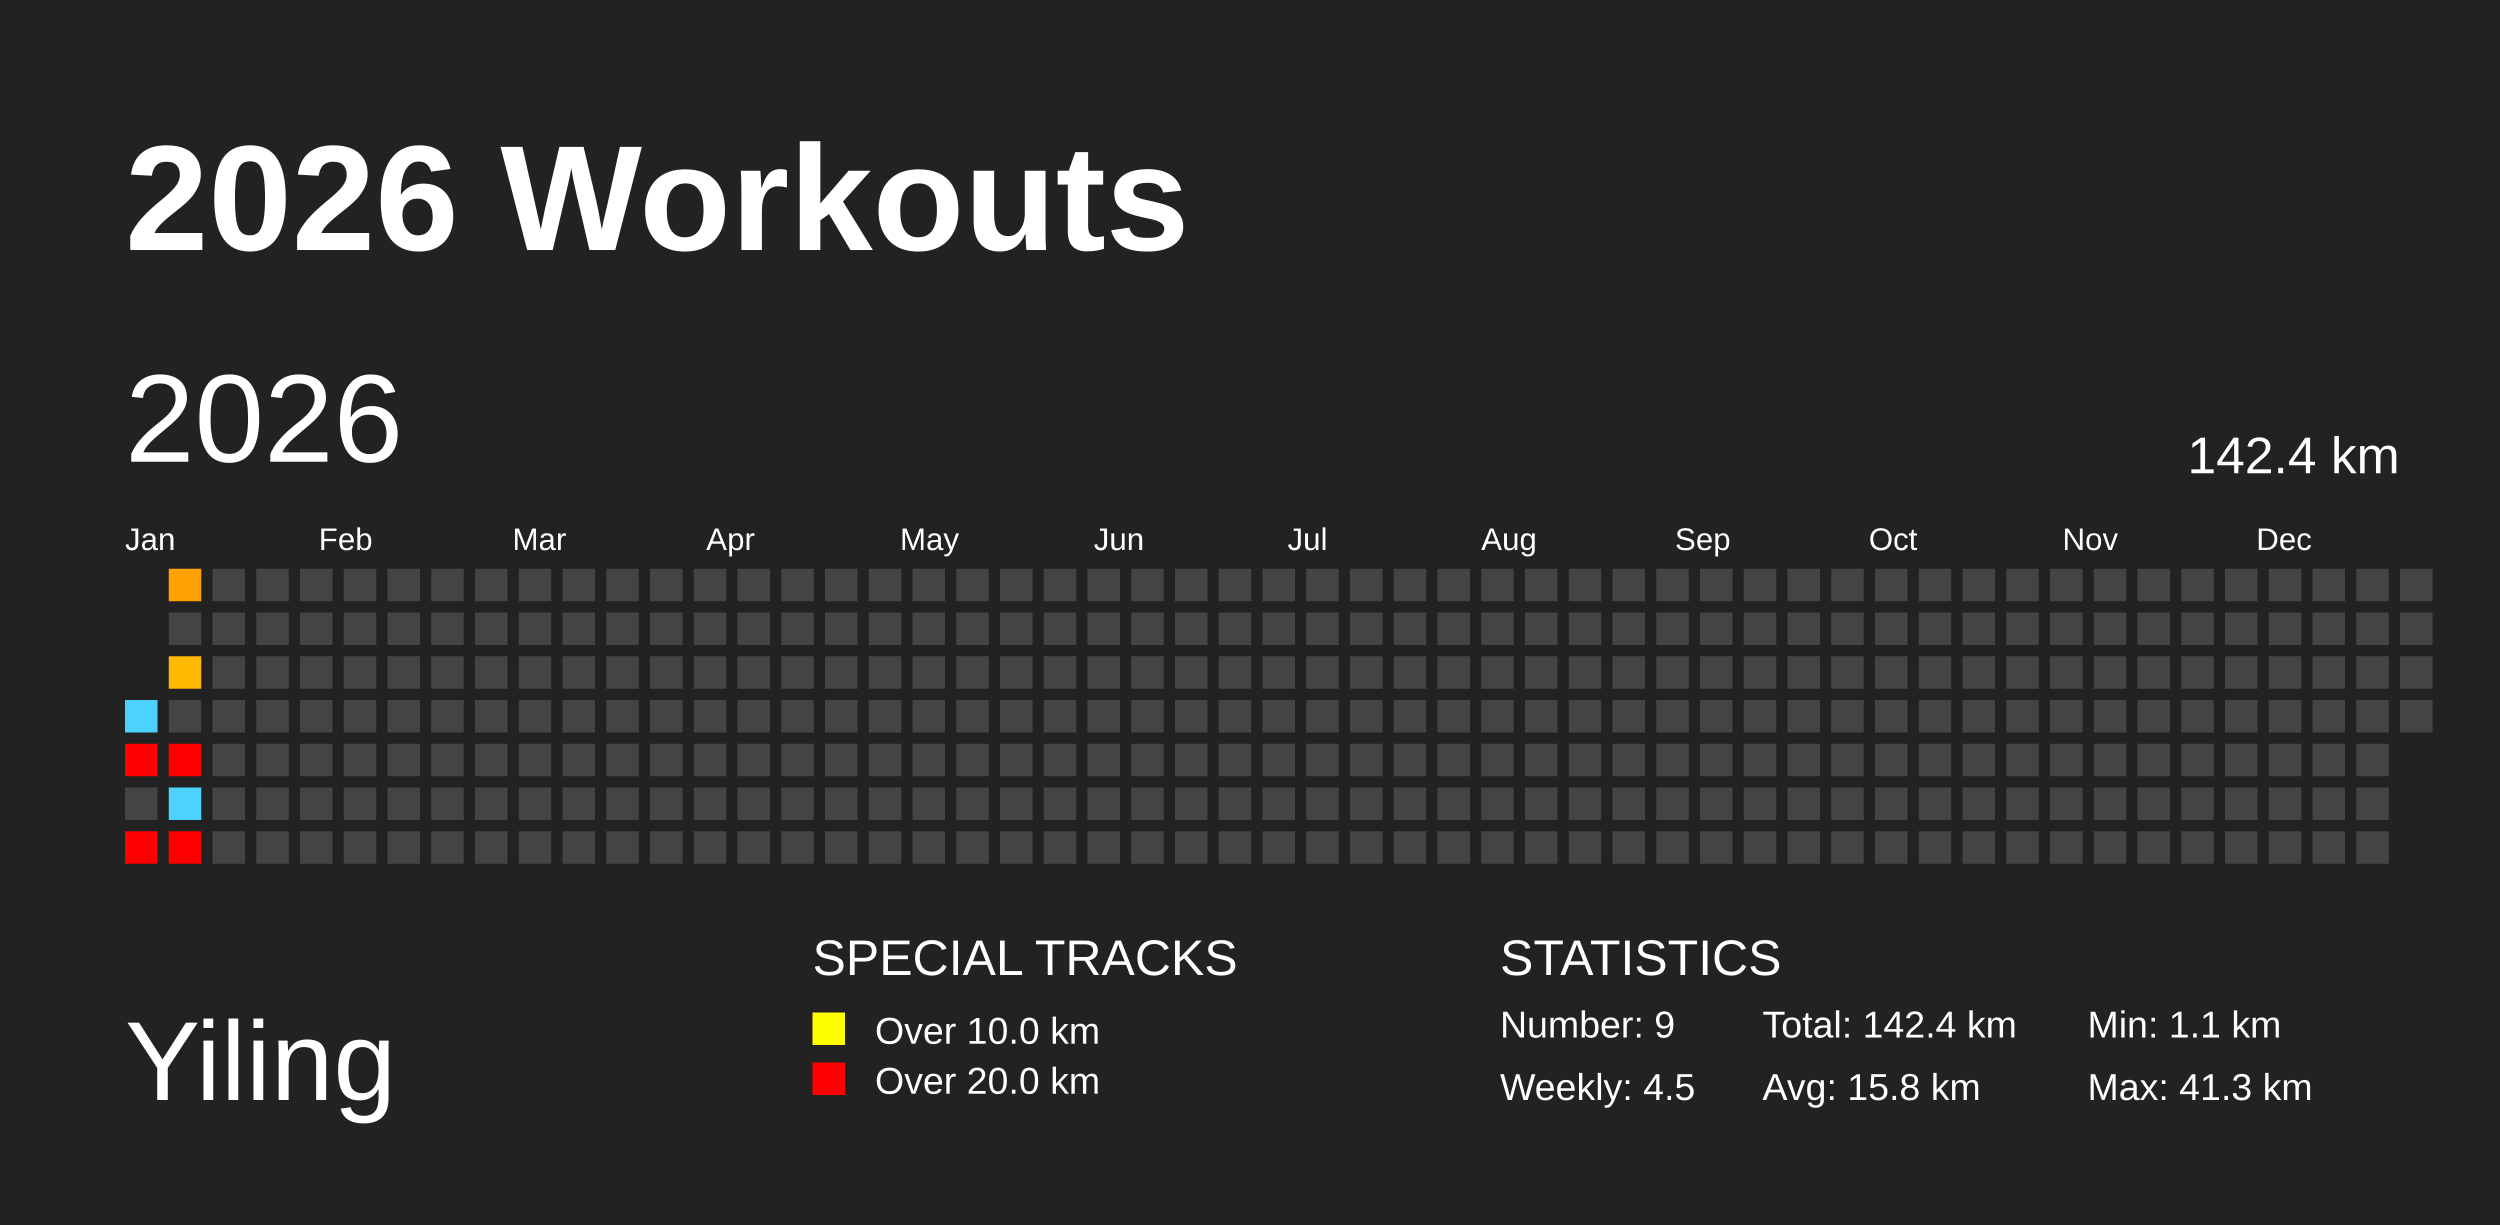
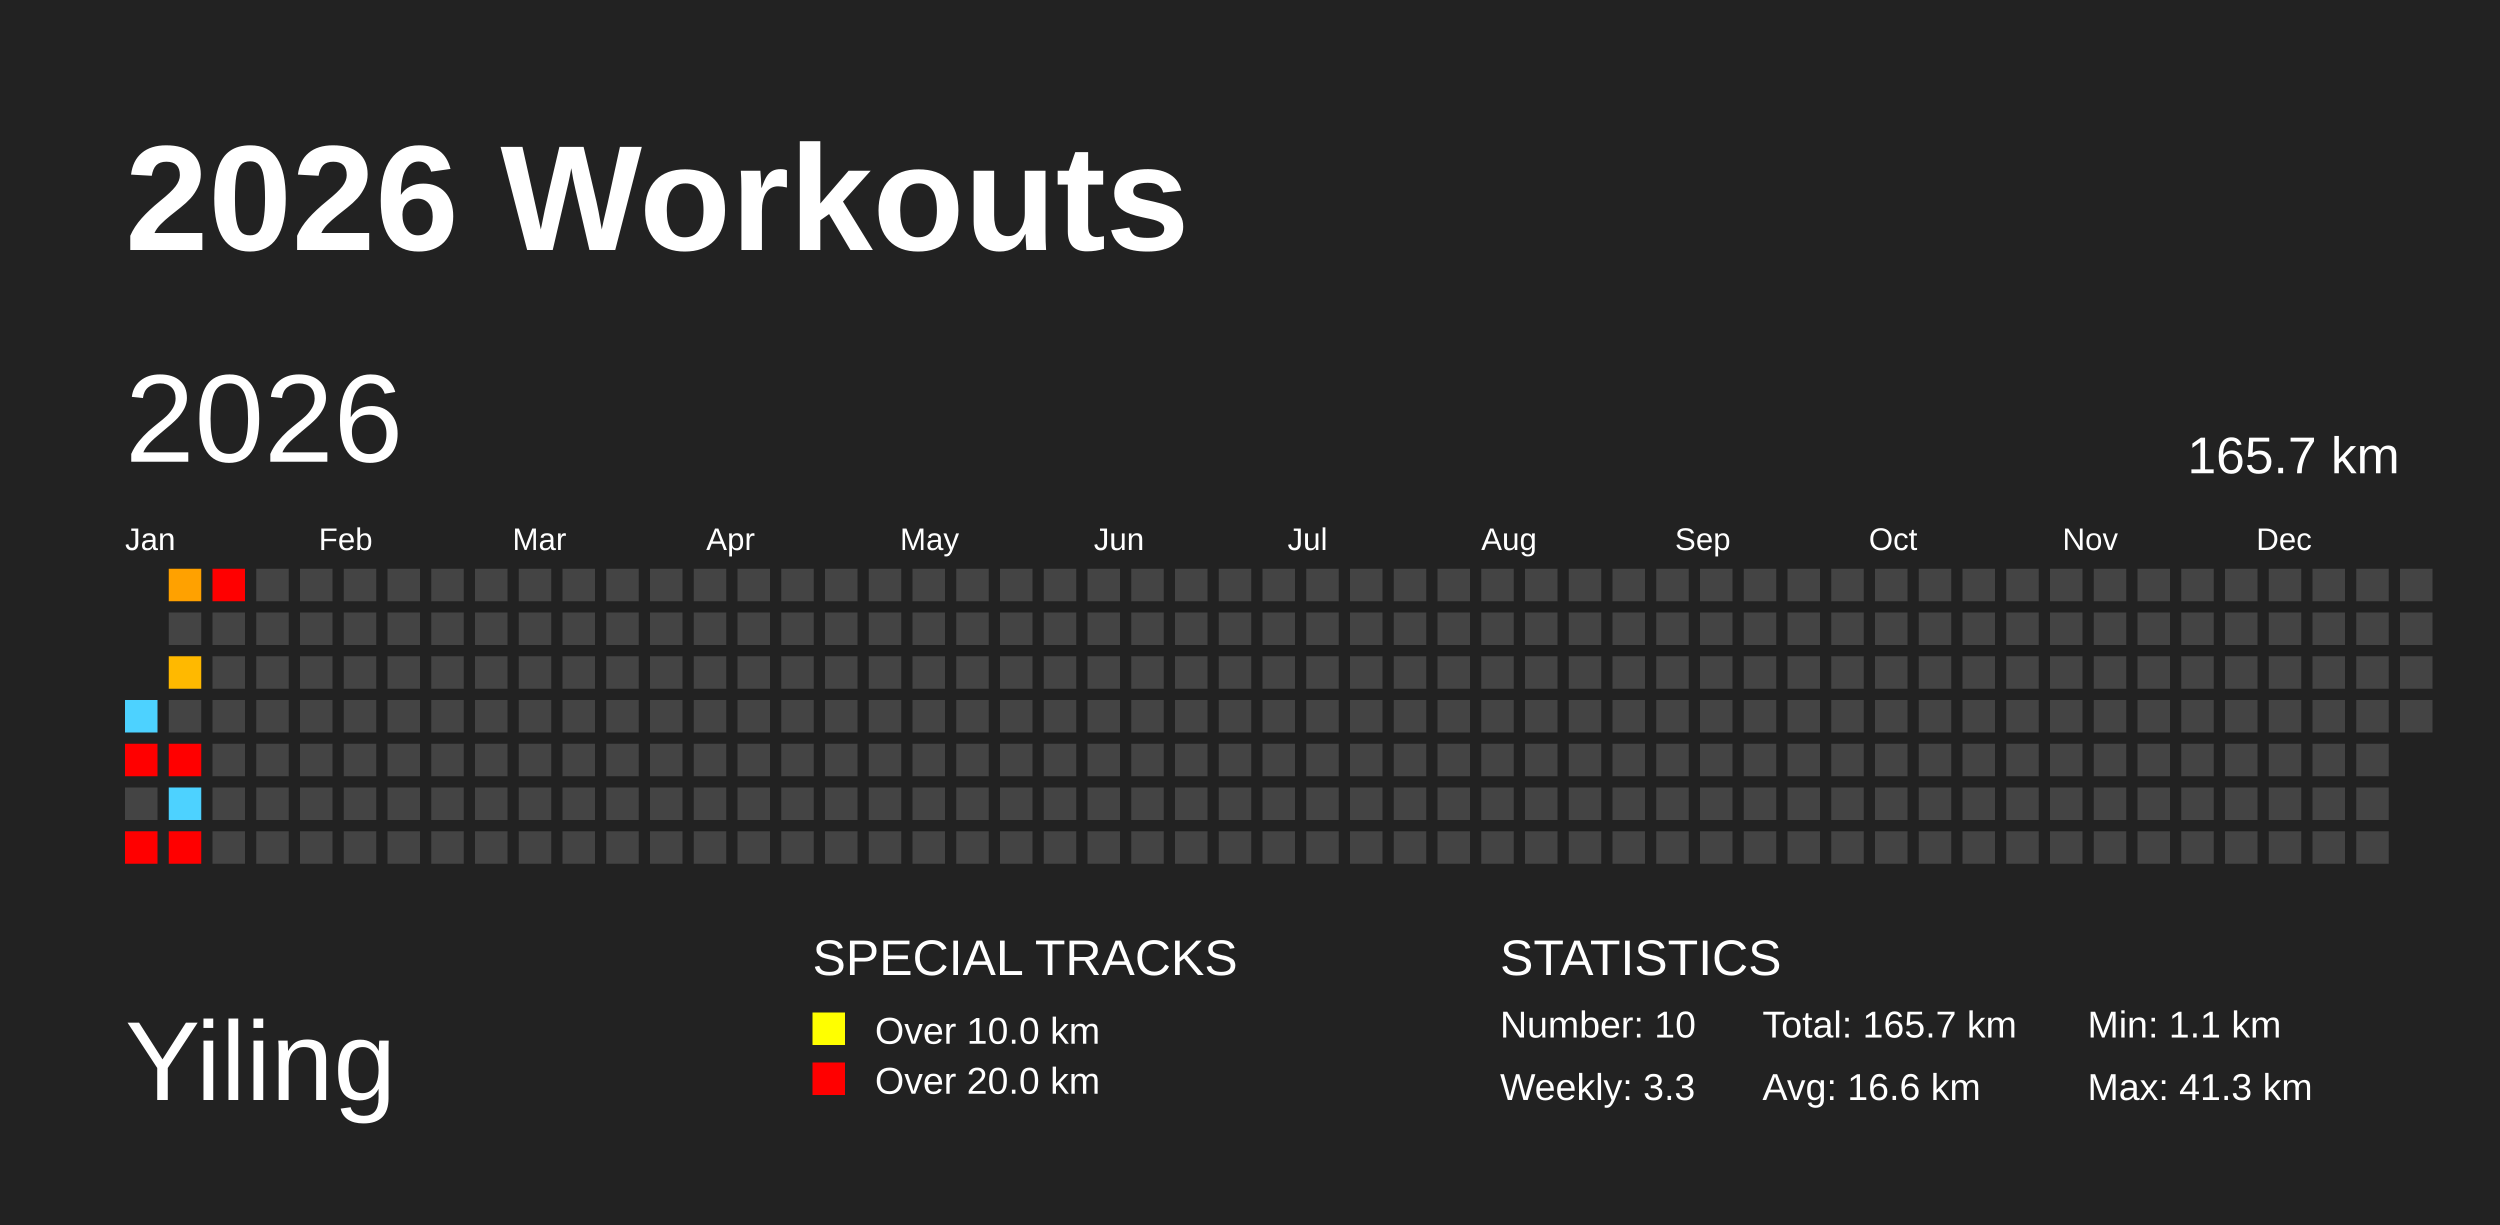
<svg xmlns="http://www.w3.org/2000/svg" baseProfile="full" height="98mm" version="1.1" viewBox="0,0,200,98" width="200mm">
  <defs />
  <rect fill="#222222" height="98" width="200" x="0" y="0" />
  <text fill="#FFFFFF" style="font-size:12px; font-family:Arial; font-weight:bold;" x="10" y="20">2026 Workouts</text>
  <text fill="#FFFFFF" style="font-size:9px; font-family:Arial" x="10" y="88">Yiling</text>
  <text fill="#FFFFFF" style="font-size:4px; font-family:Arial" x="65" y="78">SPECIAL TRACKS</text>
  <rect fill="yellow" height="2.6" width="2.6" x="65" y="81" />
  <text fill="#FFFFFF" style="font-size:3px; font-family:Arial" x="70" y="83.5">Over 10.0 km</text>
  <rect fill="red" height="2.6" width="2.6" x="65" y="85" />
  <text fill="#FFFFFF" style="font-size:3px; font-family:Arial" x="70" y="87.5">Over 20.0 km</text>
  <text fill="#FFFFFF" style="font-size:4px; font-family:Arial" x="120" y="78">STATISTICS</text>
-   <text fill="#FFFFFF" style="font-size:3px; font-family:Arial" x="120" y="83">Number: 9</text>
-   <text fill="#FFFFFF" style="font-size:3px; font-family:Arial" x="120" y="88">Weekly: 4.5</text>
-   <text fill="#FFFFFF" style="font-size:3px; font-family:Arial" x="141" y="83">Total: 142.4 km</text>
-   <text fill="#FFFFFF" style="font-size:3px; font-family:Arial" x="141" y="88">Avg: 15.8 km</text>
+   <text fill="#FFFFFF" style="font-size:3px; font-family:Arial" x="120" y="83">Number: 10</text>
+   <text fill="#FFFFFF" style="font-size:3px; font-family:Arial" x="120" y="88">Weekly: 3.3</text>
+   <text fill="#FFFFFF" style="font-size:3px; font-family:Arial" x="141" y="83">Total: 165.7 km</text>
+   <text fill="#FFFFFF" style="font-size:3px; font-family:Arial" x="141" y="88">Avg: 16.6 km</text>
  <text fill="#FFFFFF" style="font-size:3px; font-family:Arial" x="167" y="83">Min: 1.1 km</text>
  <text fill="#FFFFFF" style="font-size:3px; font-family:Arial" x="167" y="88">Max: 41.3 km</text>
  <text dominant-baseline="hanging" fill="#FFFFFF" style="font-size:10.0px; font-family:Arial;" x="10" y="30">2026</text>
-   <text dominant-baseline="hanging" fill="#FFFFFF" style="font-size:4.125px; font-family:Arial;" x="175" y="35">142.4 km</text>
+   <text dominant-baseline="hanging" fill="#FFFFFF" style="font-size:4.125px; font-family:Arial;" x="175" y="35">165.7 km</text>
  <text fill="#FFFFFF" style="font-size:2.5px; font-family:Arial" x="10.0" y="44">Jan</text>
  <text fill="#FFFFFF" style="font-size:2.5px; font-family:Arial" x="25.5" y="44">Feb</text>
  <text fill="#FFFFFF" style="font-size:2.5px; font-family:Arial" x="41.0" y="44">Mar</text>
  <text fill="#FFFFFF" style="font-size:2.5px; font-family:Arial" x="56.5" y="44">Apr</text>
  <text fill="#FFFFFF" style="font-size:2.5px; font-family:Arial" x="72.0" y="44">May</text>
  <text fill="#FFFFFF" style="font-size:2.5px; font-family:Arial" x="87.5" y="44">Jun</text>
  <text fill="#FFFFFF" style="font-size:2.5px; font-family:Arial" x="103.0" y="44">Jul</text>
  <text fill="#FFFFFF" style="font-size:2.5px; font-family:Arial" x="118.5" y="44">Aug</text>
  <text fill="#FFFFFF" style="font-size:2.5px; font-family:Arial" x="134.0" y="44">Sep</text>
  <text fill="#FFFFFF" style="font-size:2.5px; font-family:Arial" x="149.5" y="44">Oct</text>
  <text fill="#FFFFFF" style="font-size:2.5px; font-family:Arial" x="165.0" y="44">Nov</text>
  <text fill="#FFFFFF" style="font-size:2.5px; font-family:Arial" x="180.5" y="44">Dec</text>
  <rect fill="#4dd2ff" height="2.6" width="2.6" x="10.0" y="56.0" />
  <rect fill="red" height="2.6" width="2.6" x="10.0" y="59.5" />
  <rect fill="#444444" height="2.6" width="2.6" x="10.0" y="63.0" />
  <rect fill="red" height="2.6" width="2.6" x="10.0" y="66.5" />
  <rect fill="#ffa100" height="2.6" width="2.6" x="13.5" y="45.5" />
  <rect fill="#444444" height="2.6" width="2.6" x="13.5" y="49.0" />
  <rect fill="#ffb900" height="2.6" width="2.6" x="13.5" y="52.5" />
  <rect fill="#444444" height="2.6" width="2.6" x="13.5" y="56.0" />
  <rect fill="red" height="2.6" width="2.6" x="13.5" y="59.5" />
  <rect fill="#4dd2ff" height="2.6" width="2.6" x="13.5" y="63.0" />
  <rect fill="red" height="2.6" width="2.6" x="13.5" y="66.5" />
-   <rect fill="#444444" height="2.6" width="2.6" x="17.0" y="45.5" />
+   <rect fill="red" height="2.6" width="2.6" x="17.0" y="45.5" />
  <rect fill="#444444" height="2.6" width="2.6" x="17.0" y="49.0" />
  <rect fill="#444444" height="2.6" width="2.6" x="17.0" y="52.5" />
  <rect fill="#444444" height="2.6" width="2.6" x="17.0" y="56.0" />
  <rect fill="#444444" height="2.6" width="2.6" x="17.0" y="59.5" />
  <rect fill="#444444" height="2.6" width="2.6" x="17.0" y="63.0" />
  <rect fill="#444444" height="2.6" width="2.6" x="17.0" y="66.5" />
  <rect fill="#444444" height="2.6" width="2.6" x="20.5" y="45.5" />
  <rect fill="#444444" height="2.6" width="2.6" x="20.5" y="49.0" />
  <rect fill="#444444" height="2.6" width="2.6" x="20.5" y="52.5" />
  <rect fill="#444444" height="2.6" width="2.6" x="20.5" y="56.0" />
  <rect fill="#444444" height="2.6" width="2.6" x="20.5" y="59.5" />
  <rect fill="#444444" height="2.6" width="2.6" x="20.5" y="63.0" />
  <rect fill="#444444" height="2.6" width="2.6" x="20.5" y="66.5" />
  <rect fill="#444444" height="2.6" width="2.6" x="24.0" y="45.5" />
  <rect fill="#444444" height="2.6" width="2.6" x="24.0" y="49.0" />
  <rect fill="#444444" height="2.6" width="2.6" x="24.0" y="52.5" />
  <rect fill="#444444" height="2.6" width="2.6" x="24.0" y="56.0" />
  <rect fill="#444444" height="2.6" width="2.6" x="24.0" y="59.5" />
  <rect fill="#444444" height="2.6" width="2.6" x="24.0" y="63.0" />
  <rect fill="#444444" height="2.6" width="2.6" x="24.0" y="66.5" />
  <rect fill="#444444" height="2.6" width="2.6" x="27.5" y="45.5" />
  <rect fill="#444444" height="2.6" width="2.6" x="27.5" y="49.0" />
  <rect fill="#444444" height="2.6" width="2.6" x="27.5" y="52.5" />
  <rect fill="#444444" height="2.6" width="2.6" x="27.5" y="56.0" />
  <rect fill="#444444" height="2.6" width="2.6" x="27.5" y="59.5" />
  <rect fill="#444444" height="2.6" width="2.6" x="27.5" y="63.0" />
  <rect fill="#444444" height="2.6" width="2.6" x="27.5" y="66.5" />
  <rect fill="#444444" height="2.6" width="2.6" x="31.0" y="45.5" />
  <rect fill="#444444" height="2.6" width="2.6" x="31.0" y="49.0" />
  <rect fill="#444444" height="2.6" width="2.6" x="31.0" y="52.5" />
  <rect fill="#444444" height="2.6" width="2.6" x="31.0" y="56.0" />
  <rect fill="#444444" height="2.6" width="2.6" x="31.0" y="59.5" />
  <rect fill="#444444" height="2.6" width="2.6" x="31.0" y="63.0" />
  <rect fill="#444444" height="2.6" width="2.6" x="31.0" y="66.5" />
  <rect fill="#444444" height="2.6" width="2.6" x="34.5" y="45.5" />
  <rect fill="#444444" height="2.6" width="2.6" x="34.5" y="49.0" />
  <rect fill="#444444" height="2.6" width="2.6" x="34.5" y="52.5" />
  <rect fill="#444444" height="2.6" width="2.6" x="34.5" y="56.0" />
  <rect fill="#444444" height="2.6" width="2.6" x="34.5" y="59.5" />
  <rect fill="#444444" height="2.6" width="2.6" x="34.5" y="63.0" />
  <rect fill="#444444" height="2.6" width="2.6" x="34.5" y="66.5" />
  <rect fill="#444444" height="2.6" width="2.6" x="38.0" y="45.5" />
  <rect fill="#444444" height="2.6" width="2.6" x="38.0" y="49.0" />
  <rect fill="#444444" height="2.6" width="2.6" x="38.0" y="52.5" />
  <rect fill="#444444" height="2.6" width="2.6" x="38.0" y="56.0" />
  <rect fill="#444444" height="2.6" width="2.6" x="38.0" y="59.5" />
  <rect fill="#444444" height="2.6" width="2.6" x="38.0" y="63.0" />
  <rect fill="#444444" height="2.6" width="2.6" x="38.0" y="66.5" />
  <rect fill="#444444" height="2.6" width="2.6" x="41.5" y="45.5" />
  <rect fill="#444444" height="2.6" width="2.6" x="41.5" y="49.0" />
  <rect fill="#444444" height="2.6" width="2.6" x="41.5" y="52.5" />
  <rect fill="#444444" height="2.6" width="2.6" x="41.5" y="56.0" />
  <rect fill="#444444" height="2.6" width="2.6" x="41.5" y="59.5" />
  <rect fill="#444444" height="2.6" width="2.6" x="41.5" y="63.0" />
  <rect fill="#444444" height="2.6" width="2.6" x="41.5" y="66.5" />
  <rect fill="#444444" height="2.6" width="2.6" x="45.0" y="45.5" />
  <rect fill="#444444" height="2.6" width="2.6" x="45.0" y="49.0" />
  <rect fill="#444444" height="2.6" width="2.6" x="45.0" y="52.5" />
  <rect fill="#444444" height="2.6" width="2.6" x="45.0" y="56.0" />
  <rect fill="#444444" height="2.6" width="2.6" x="45.0" y="59.5" />
  <rect fill="#444444" height="2.6" width="2.6" x="45.0" y="63.0" />
  <rect fill="#444444" height="2.6" width="2.6" x="45.0" y="66.5" />
  <rect fill="#444444" height="2.6" width="2.6" x="48.5" y="45.5" />
  <rect fill="#444444" height="2.6" width="2.6" x="48.5" y="49.0" />
  <rect fill="#444444" height="2.6" width="2.6" x="48.5" y="52.5" />
  <rect fill="#444444" height="2.6" width="2.6" x="48.5" y="56.0" />
  <rect fill="#444444" height="2.6" width="2.6" x="48.5" y="59.5" />
  <rect fill="#444444" height="2.6" width="2.6" x="48.5" y="63.0" />
  <rect fill="#444444" height="2.6" width="2.6" x="48.5" y="66.5" />
  <rect fill="#444444" height="2.6" width="2.6" x="52.0" y="45.5" />
  <rect fill="#444444" height="2.6" width="2.6" x="52.0" y="49.0" />
  <rect fill="#444444" height="2.6" width="2.6" x="52.0" y="52.5" />
  <rect fill="#444444" height="2.6" width="2.6" x="52.0" y="56.0" />
  <rect fill="#444444" height="2.6" width="2.6" x="52.0" y="59.5" />
  <rect fill="#444444" height="2.6" width="2.6" x="52.0" y="63.0" />
  <rect fill="#444444" height="2.6" width="2.6" x="52.0" y="66.5" />
  <rect fill="#444444" height="2.6" width="2.6" x="55.5" y="45.5" />
  <rect fill="#444444" height="2.6" width="2.6" x="55.5" y="49.0" />
  <rect fill="#444444" height="2.6" width="2.6" x="55.5" y="52.5" />
  <rect fill="#444444" height="2.6" width="2.6" x="55.5" y="56.0" />
  <rect fill="#444444" height="2.6" width="2.6" x="55.5" y="59.5" />
  <rect fill="#444444" height="2.6" width="2.6" x="55.5" y="63.0" />
  <rect fill="#444444" height="2.6" width="2.6" x="55.5" y="66.5" />
  <rect fill="#444444" height="2.6" width="2.6" x="59.0" y="45.5" />
  <rect fill="#444444" height="2.6" width="2.6" x="59.0" y="49.0" />
  <rect fill="#444444" height="2.6" width="2.6" x="59.0" y="52.5" />
  <rect fill="#444444" height="2.6" width="2.6" x="59.0" y="56.0" />
  <rect fill="#444444" height="2.6" width="2.6" x="59.0" y="59.5" />
  <rect fill="#444444" height="2.6" width="2.6" x="59.0" y="63.0" />
  <rect fill="#444444" height="2.6" width="2.6" x="59.0" y="66.5" />
  <rect fill="#444444" height="2.6" width="2.6" x="62.5" y="45.5" />
  <rect fill="#444444" height="2.6" width="2.6" x="62.5" y="49.0" />
  <rect fill="#444444" height="2.6" width="2.6" x="62.5" y="52.5" />
  <rect fill="#444444" height="2.6" width="2.6" x="62.5" y="56.0" />
  <rect fill="#444444" height="2.6" width="2.6" x="62.5" y="59.5" />
  <rect fill="#444444" height="2.6" width="2.6" x="62.5" y="63.0" />
  <rect fill="#444444" height="2.6" width="2.6" x="62.5" y="66.5" />
  <rect fill="#444444" height="2.6" width="2.6" x="66.0" y="45.5" />
  <rect fill="#444444" height="2.6" width="2.6" x="66.0" y="49.0" />
  <rect fill="#444444" height="2.6" width="2.6" x="66.0" y="52.5" />
  <rect fill="#444444" height="2.6" width="2.6" x="66.0" y="56.0" />
  <rect fill="#444444" height="2.6" width="2.6" x="66.0" y="59.5" />
  <rect fill="#444444" height="2.6" width="2.6" x="66.0" y="63.0" />
  <rect fill="#444444" height="2.6" width="2.6" x="66.0" y="66.5" />
  <rect fill="#444444" height="2.6" width="2.6" x="69.5" y="45.5" />
  <rect fill="#444444" height="2.6" width="2.6" x="69.5" y="49.0" />
  <rect fill="#444444" height="2.6" width="2.6" x="69.5" y="52.5" />
  <rect fill="#444444" height="2.6" width="2.6" x="69.5" y="56.0" />
  <rect fill="#444444" height="2.6" width="2.6" x="69.5" y="59.5" />
  <rect fill="#444444" height="2.6" width="2.6" x="69.5" y="63.0" />
  <rect fill="#444444" height="2.6" width="2.6" x="69.5" y="66.5" />
  <rect fill="#444444" height="2.6" width="2.6" x="73.0" y="45.5" />
  <rect fill="#444444" height="2.6" width="2.6" x="73.0" y="49.0" />
  <rect fill="#444444" height="2.6" width="2.6" x="73.0" y="52.5" />
  <rect fill="#444444" height="2.6" width="2.6" x="73.0" y="56.0" />
  <rect fill="#444444" height="2.6" width="2.6" x="73.0" y="59.5" />
  <rect fill="#444444" height="2.6" width="2.6" x="73.0" y="63.0" />
  <rect fill="#444444" height="2.6" width="2.6" x="73.0" y="66.5" />
  <rect fill="#444444" height="2.6" width="2.6" x="76.5" y="45.5" />
  <rect fill="#444444" height="2.6" width="2.6" x="76.5" y="49.0" />
  <rect fill="#444444" height="2.6" width="2.6" x="76.5" y="52.5" />
  <rect fill="#444444" height="2.6" width="2.6" x="76.5" y="56.0" />
  <rect fill="#444444" height="2.6" width="2.6" x="76.5" y="59.5" />
  <rect fill="#444444" height="2.6" width="2.6" x="76.5" y="63.0" />
  <rect fill="#444444" height="2.6" width="2.6" x="76.5" y="66.5" />
  <rect fill="#444444" height="2.6" width="2.6" x="80.0" y="45.5" />
  <rect fill="#444444" height="2.6" width="2.6" x="80.0" y="49.0" />
  <rect fill="#444444" height="2.6" width="2.6" x="80.0" y="52.5" />
  <rect fill="#444444" height="2.6" width="2.6" x="80.0" y="56.0" />
  <rect fill="#444444" height="2.6" width="2.6" x="80.0" y="59.5" />
  <rect fill="#444444" height="2.6" width="2.6" x="80.0" y="63.0" />
  <rect fill="#444444" height="2.6" width="2.6" x="80.0" y="66.5" />
  <rect fill="#444444" height="2.6" width="2.6" x="83.5" y="45.5" />
  <rect fill="#444444" height="2.6" width="2.6" x="83.5" y="49.0" />
  <rect fill="#444444" height="2.6" width="2.6" x="83.5" y="52.5" />
  <rect fill="#444444" height="2.6" width="2.6" x="83.5" y="56.0" />
  <rect fill="#444444" height="2.6" width="2.6" x="83.5" y="59.5" />
  <rect fill="#444444" height="2.6" width="2.6" x="83.5" y="63.0" />
  <rect fill="#444444" height="2.6" width="2.6" x="83.5" y="66.5" />
  <rect fill="#444444" height="2.6" width="2.6" x="87.0" y="45.5" />
  <rect fill="#444444" height="2.6" width="2.6" x="87.0" y="49.0" />
  <rect fill="#444444" height="2.6" width="2.6" x="87.0" y="52.5" />
  <rect fill="#444444" height="2.6" width="2.6" x="87.0" y="56.0" />
  <rect fill="#444444" height="2.6" width="2.6" x="87.0" y="59.5" />
  <rect fill="#444444" height="2.6" width="2.6" x="87.0" y="63.0" />
  <rect fill="#444444" height="2.6" width="2.6" x="87.0" y="66.5" />
  <rect fill="#444444" height="2.6" width="2.6" x="90.5" y="45.5" />
  <rect fill="#444444" height="2.6" width="2.6" x="90.5" y="49.0" />
  <rect fill="#444444" height="2.6" width="2.6" x="90.5" y="52.5" />
  <rect fill="#444444" height="2.6" width="2.6" x="90.5" y="56.0" />
  <rect fill="#444444" height="2.6" width="2.6" x="90.5" y="59.5" />
  <rect fill="#444444" height="2.6" width="2.6" x="90.5" y="63.0" />
  <rect fill="#444444" height="2.6" width="2.6" x="90.5" y="66.5" />
  <rect fill="#444444" height="2.6" width="2.6" x="94.0" y="45.5" />
  <rect fill="#444444" height="2.6" width="2.6" x="94.0" y="49.0" />
  <rect fill="#444444" height="2.6" width="2.6" x="94.0" y="52.5" />
  <rect fill="#444444" height="2.6" width="2.6" x="94.0" y="56.0" />
  <rect fill="#444444" height="2.6" width="2.6" x="94.0" y="59.5" />
  <rect fill="#444444" height="2.6" width="2.6" x="94.0" y="63.0" />
  <rect fill="#444444" height="2.6" width="2.6" x="94.0" y="66.5" />
  <rect fill="#444444" height="2.6" width="2.6" x="97.5" y="45.5" />
  <rect fill="#444444" height="2.6" width="2.6" x="97.5" y="49.0" />
  <rect fill="#444444" height="2.6" width="2.6" x="97.5" y="52.5" />
  <rect fill="#444444" height="2.6" width="2.6" x="97.5" y="56.0" />
  <rect fill="#444444" height="2.6" width="2.6" x="97.5" y="59.5" />
  <rect fill="#444444" height="2.6" width="2.6" x="97.5" y="63.0" />
  <rect fill="#444444" height="2.6" width="2.6" x="97.5" y="66.5" />
  <rect fill="#444444" height="2.6" width="2.6" x="101.0" y="45.5" />
  <rect fill="#444444" height="2.6" width="2.6" x="101.0" y="49.0" />
  <rect fill="#444444" height="2.6" width="2.6" x="101.0" y="52.5" />
  <rect fill="#444444" height="2.6" width="2.6" x="101.0" y="56.0" />
  <rect fill="#444444" height="2.6" width="2.6" x="101.0" y="59.5" />
  <rect fill="#444444" height="2.6" width="2.6" x="101.0" y="63.0" />
  <rect fill="#444444" height="2.6" width="2.6" x="101.0" y="66.5" />
  <rect fill="#444444" height="2.6" width="2.6" x="104.5" y="45.5" />
  <rect fill="#444444" height="2.6" width="2.6" x="104.5" y="49.0" />
  <rect fill="#444444" height="2.6" width="2.6" x="104.5" y="52.5" />
  <rect fill="#444444" height="2.6" width="2.6" x="104.5" y="56.0" />
  <rect fill="#444444" height="2.6" width="2.6" x="104.5" y="59.5" />
  <rect fill="#444444" height="2.6" width="2.6" x="104.5" y="63.0" />
  <rect fill="#444444" height="2.6" width="2.6" x="104.5" y="66.5" />
  <rect fill="#444444" height="2.6" width="2.6" x="108.0" y="45.5" />
  <rect fill="#444444" height="2.6" width="2.6" x="108.0" y="49.0" />
  <rect fill="#444444" height="2.6" width="2.6" x="108.0" y="52.5" />
  <rect fill="#444444" height="2.6" width="2.6" x="108.0" y="56.0" />
  <rect fill="#444444" height="2.6" width="2.6" x="108.0" y="59.5" />
  <rect fill="#444444" height="2.6" width="2.6" x="108.0" y="63.0" />
  <rect fill="#444444" height="2.6" width="2.6" x="108.0" y="66.5" />
  <rect fill="#444444" height="2.6" width="2.6" x="111.5" y="45.5" />
  <rect fill="#444444" height="2.6" width="2.6" x="111.5" y="49.0" />
  <rect fill="#444444" height="2.6" width="2.6" x="111.5" y="52.5" />
  <rect fill="#444444" height="2.6" width="2.6" x="111.5" y="56.0" />
  <rect fill="#444444" height="2.6" width="2.6" x="111.5" y="59.5" />
  <rect fill="#444444" height="2.6" width="2.6" x="111.5" y="63.0" />
  <rect fill="#444444" height="2.6" width="2.6" x="111.5" y="66.5" />
  <rect fill="#444444" height="2.6" width="2.6" x="115.0" y="45.5" />
  <rect fill="#444444" height="2.6" width="2.6" x="115.0" y="49.0" />
  <rect fill="#444444" height="2.6" width="2.6" x="115.0" y="52.5" />
  <rect fill="#444444" height="2.6" width="2.6" x="115.0" y="56.0" />
  <rect fill="#444444" height="2.6" width="2.6" x="115.0" y="59.5" />
  <rect fill="#444444" height="2.6" width="2.6" x="115.0" y="63.0" />
  <rect fill="#444444" height="2.6" width="2.6" x="115.0" y="66.5" />
  <rect fill="#444444" height="2.6" width="2.6" x="118.5" y="45.5" />
  <rect fill="#444444" height="2.6" width="2.6" x="118.5" y="49.0" />
  <rect fill="#444444" height="2.6" width="2.6" x="118.5" y="52.5" />
  <rect fill="#444444" height="2.6" width="2.6" x="118.5" y="56.0" />
  <rect fill="#444444" height="2.6" width="2.6" x="118.5" y="59.5" />
  <rect fill="#444444" height="2.6" width="2.6" x="118.5" y="63.0" />
  <rect fill="#444444" height="2.6" width="2.6" x="118.5" y="66.5" />
  <rect fill="#444444" height="2.6" width="2.6" x="122.0" y="45.5" />
  <rect fill="#444444" height="2.6" width="2.6" x="122.0" y="49.0" />
  <rect fill="#444444" height="2.6" width="2.6" x="122.0" y="52.5" />
  <rect fill="#444444" height="2.6" width="2.6" x="122.0" y="56.0" />
  <rect fill="#444444" height="2.6" width="2.6" x="122.0" y="59.5" />
  <rect fill="#444444" height="2.6" width="2.6" x="122.0" y="63.0" />
  <rect fill="#444444" height="2.6" width="2.6" x="122.0" y="66.5" />
  <rect fill="#444444" height="2.6" width="2.6" x="125.5" y="45.5" />
  <rect fill="#444444" height="2.6" width="2.6" x="125.5" y="49.0" />
  <rect fill="#444444" height="2.6" width="2.6" x="125.5" y="52.5" />
  <rect fill="#444444" height="2.6" width="2.6" x="125.5" y="56.0" />
  <rect fill="#444444" height="2.6" width="2.6" x="125.5" y="59.5" />
  <rect fill="#444444" height="2.6" width="2.6" x="125.5" y="63.0" />
  <rect fill="#444444" height="2.6" width="2.6" x="125.5" y="66.5" />
  <rect fill="#444444" height="2.6" width="2.6" x="129.0" y="45.5" />
  <rect fill="#444444" height="2.6" width="2.6" x="129.0" y="49.0" />
  <rect fill="#444444" height="2.6" width="2.6" x="129.0" y="52.5" />
  <rect fill="#444444" height="2.6" width="2.6" x="129.0" y="56.0" />
  <rect fill="#444444" height="2.6" width="2.6" x="129.0" y="59.5" />
  <rect fill="#444444" height="2.6" width="2.6" x="129.0" y="63.0" />
  <rect fill="#444444" height="2.6" width="2.6" x="129.0" y="66.5" />
  <rect fill="#444444" height="2.6" width="2.6" x="132.5" y="45.5" />
  <rect fill="#444444" height="2.6" width="2.6" x="132.5" y="49.0" />
  <rect fill="#444444" height="2.6" width="2.6" x="132.5" y="52.5" />
  <rect fill="#444444" height="2.6" width="2.6" x="132.5" y="56.0" />
  <rect fill="#444444" height="2.6" width="2.6" x="132.5" y="59.5" />
  <rect fill="#444444" height="2.6" width="2.6" x="132.5" y="63.0" />
  <rect fill="#444444" height="2.6" width="2.6" x="132.5" y="66.5" />
  <rect fill="#444444" height="2.6" width="2.6" x="136.0" y="45.5" />
  <rect fill="#444444" height="2.6" width="2.6" x="136.0" y="49.0" />
  <rect fill="#444444" height="2.6" width="2.6" x="136.0" y="52.5" />
  <rect fill="#444444" height="2.6" width="2.6" x="136.0" y="56.0" />
  <rect fill="#444444" height="2.6" width="2.6" x="136.0" y="59.5" />
  <rect fill="#444444" height="2.6" width="2.6" x="136.0" y="63.0" />
  <rect fill="#444444" height="2.6" width="2.6" x="136.0" y="66.5" />
  <rect fill="#444444" height="2.6" width="2.6" x="139.5" y="45.5" />
  <rect fill="#444444" height="2.6" width="2.6" x="139.5" y="49.0" />
  <rect fill="#444444" height="2.6" width="2.6" x="139.5" y="52.5" />
  <rect fill="#444444" height="2.6" width="2.6" x="139.5" y="56.0" />
  <rect fill="#444444" height="2.6" width="2.6" x="139.5" y="59.5" />
  <rect fill="#444444" height="2.6" width="2.6" x="139.5" y="63.0" />
  <rect fill="#444444" height="2.6" width="2.6" x="139.5" y="66.5" />
  <rect fill="#444444" height="2.6" width="2.6" x="143.0" y="45.5" />
  <rect fill="#444444" height="2.6" width="2.6" x="143.0" y="49.0" />
  <rect fill="#444444" height="2.6" width="2.6" x="143.0" y="52.5" />
  <rect fill="#444444" height="2.6" width="2.6" x="143.0" y="56.0" />
  <rect fill="#444444" height="2.6" width="2.6" x="143.0" y="59.5" />
  <rect fill="#444444" height="2.6" width="2.6" x="143.0" y="63.0" />
  <rect fill="#444444" height="2.6" width="2.6" x="143.0" y="66.5" />
  <rect fill="#444444" height="2.6" width="2.6" x="146.5" y="45.5" />
  <rect fill="#444444" height="2.6" width="2.6" x="146.5" y="49.0" />
  <rect fill="#444444" height="2.6" width="2.6" x="146.5" y="52.5" />
  <rect fill="#444444" height="2.6" width="2.6" x="146.5" y="56.0" />
  <rect fill="#444444" height="2.6" width="2.6" x="146.5" y="59.5" />
  <rect fill="#444444" height="2.6" width="2.6" x="146.5" y="63.0" />
  <rect fill="#444444" height="2.6" width="2.6" x="146.5" y="66.5" />
  <rect fill="#444444" height="2.6" width="2.6" x="150.0" y="45.5" />
  <rect fill="#444444" height="2.6" width="2.6" x="150.0" y="49.0" />
  <rect fill="#444444" height="2.6" width="2.6" x="150.0" y="52.5" />
  <rect fill="#444444" height="2.6" width="2.6" x="150.0" y="56.0" />
  <rect fill="#444444" height="2.6" width="2.6" x="150.0" y="59.5" />
  <rect fill="#444444" height="2.6" width="2.6" x="150.0" y="63.0" />
  <rect fill="#444444" height="2.6" width="2.6" x="150.0" y="66.5" />
  <rect fill="#444444" height="2.6" width="2.6" x="153.5" y="45.5" />
  <rect fill="#444444" height="2.6" width="2.6" x="153.5" y="49.0" />
  <rect fill="#444444" height="2.6" width="2.6" x="153.5" y="52.5" />
  <rect fill="#444444" height="2.6" width="2.6" x="153.5" y="56.0" />
  <rect fill="#444444" height="2.6" width="2.6" x="153.5" y="59.5" />
  <rect fill="#444444" height="2.6" width="2.6" x="153.5" y="63.0" />
  <rect fill="#444444" height="2.6" width="2.6" x="153.5" y="66.5" />
  <rect fill="#444444" height="2.6" width="2.6" x="157.0" y="45.5" />
  <rect fill="#444444" height="2.6" width="2.6" x="157.0" y="49.0" />
  <rect fill="#444444" height="2.6" width="2.6" x="157.0" y="52.5" />
  <rect fill="#444444" height="2.6" width="2.6" x="157.0" y="56.0" />
  <rect fill="#444444" height="2.6" width="2.6" x="157.0" y="59.5" />
  <rect fill="#444444" height="2.6" width="2.6" x="157.0" y="63.0" />
  <rect fill="#444444" height="2.6" width="2.6" x="157.0" y="66.5" />
  <rect fill="#444444" height="2.6" width="2.6" x="160.5" y="45.5" />
  <rect fill="#444444" height="2.6" width="2.6" x="160.5" y="49.0" />
  <rect fill="#444444" height="2.6" width="2.6" x="160.5" y="52.5" />
  <rect fill="#444444" height="2.6" width="2.6" x="160.5" y="56.0" />
  <rect fill="#444444" height="2.6" width="2.6" x="160.5" y="59.5" />
  <rect fill="#444444" height="2.6" width="2.6" x="160.5" y="63.0" />
  <rect fill="#444444" height="2.6" width="2.6" x="160.5" y="66.5" />
  <rect fill="#444444" height="2.6" width="2.6" x="164.0" y="45.5" />
  <rect fill="#444444" height="2.6" width="2.6" x="164.0" y="49.0" />
  <rect fill="#444444" height="2.6" width="2.6" x="164.0" y="52.5" />
  <rect fill="#444444" height="2.6" width="2.6" x="164.0" y="56.0" />
  <rect fill="#444444" height="2.6" width="2.6" x="164.0" y="59.5" />
  <rect fill="#444444" height="2.6" width="2.6" x="164.0" y="63.0" />
  <rect fill="#444444" height="2.6" width="2.6" x="164.0" y="66.5" />
  <rect fill="#444444" height="2.6" width="2.6" x="167.5" y="45.5" />
  <rect fill="#444444" height="2.6" width="2.6" x="167.5" y="49.0" />
  <rect fill="#444444" height="2.6" width="2.6" x="167.5" y="52.5" />
  <rect fill="#444444" height="2.6" width="2.6" x="167.5" y="56.0" />
  <rect fill="#444444" height="2.6" width="2.6" x="167.5" y="59.5" />
  <rect fill="#444444" height="2.6" width="2.6" x="167.5" y="63.0" />
  <rect fill="#444444" height="2.6" width="2.6" x="167.5" y="66.5" />
  <rect fill="#444444" height="2.6" width="2.6" x="171.0" y="45.5" />
  <rect fill="#444444" height="2.6" width="2.6" x="171.0" y="49.0" />
  <rect fill="#444444" height="2.6" width="2.6" x="171.0" y="52.5" />
  <rect fill="#444444" height="2.6" width="2.6" x="171.0" y="56.0" />
  <rect fill="#444444" height="2.6" width="2.6" x="171.0" y="59.5" />
  <rect fill="#444444" height="2.6" width="2.6" x="171.0" y="63.0" />
  <rect fill="#444444" height="2.6" width="2.6" x="171.0" y="66.5" />
  <rect fill="#444444" height="2.6" width="2.6" x="174.5" y="45.5" />
  <rect fill="#444444" height="2.6" width="2.6" x="174.5" y="49.0" />
  <rect fill="#444444" height="2.6" width="2.6" x="174.5" y="52.5" />
  <rect fill="#444444" height="2.6" width="2.6" x="174.5" y="56.0" />
  <rect fill="#444444" height="2.6" width="2.6" x="174.5" y="59.5" />
  <rect fill="#444444" height="2.6" width="2.6" x="174.5" y="63.0" />
  <rect fill="#444444" height="2.6" width="2.6" x="174.5" y="66.5" />
  <rect fill="#444444" height="2.6" width="2.6" x="178.0" y="45.5" />
  <rect fill="#444444" height="2.6" width="2.6" x="178.0" y="49.0" />
  <rect fill="#444444" height="2.6" width="2.6" x="178.0" y="52.5" />
  <rect fill="#444444" height="2.6" width="2.6" x="178.0" y="56.0" />
  <rect fill="#444444" height="2.6" width="2.6" x="178.0" y="59.5" />
  <rect fill="#444444" height="2.6" width="2.6" x="178.0" y="63.0" />
  <rect fill="#444444" height="2.6" width="2.6" x="178.0" y="66.5" />
  <rect fill="#444444" height="2.6" width="2.6" x="181.5" y="45.5" />
  <rect fill="#444444" height="2.6" width="2.6" x="181.5" y="49.0" />
  <rect fill="#444444" height="2.6" width="2.6" x="181.5" y="52.5" />
  <rect fill="#444444" height="2.6" width="2.6" x="181.5" y="56.0" />
  <rect fill="#444444" height="2.6" width="2.6" x="181.5" y="59.5" />
  <rect fill="#444444" height="2.6" width="2.6" x="181.5" y="63.0" />
  <rect fill="#444444" height="2.6" width="2.6" x="181.5" y="66.5" />
  <rect fill="#444444" height="2.6" width="2.6" x="185.0" y="45.5" />
  <rect fill="#444444" height="2.6" width="2.6" x="185.0" y="49.0" />
  <rect fill="#444444" height="2.6" width="2.6" x="185.0" y="52.5" />
  <rect fill="#444444" height="2.6" width="2.6" x="185.0" y="56.0" />
  <rect fill="#444444" height="2.6" width="2.6" x="185.0" y="59.5" />
  <rect fill="#444444" height="2.6" width="2.6" x="185.0" y="63.0" />
  <rect fill="#444444" height="2.6" width="2.6" x="185.0" y="66.5" />
  <rect fill="#444444" height="2.6" width="2.6" x="188.5" y="45.5" />
  <rect fill="#444444" height="2.6" width="2.6" x="188.5" y="49.0" />
  <rect fill="#444444" height="2.6" width="2.6" x="188.5" y="52.5" />
  <rect fill="#444444" height="2.6" width="2.6" x="188.5" y="56.0" />
  <rect fill="#444444" height="2.6" width="2.6" x="188.5" y="59.5" />
  <rect fill="#444444" height="2.6" width="2.6" x="188.5" y="63.0" />
  <rect fill="#444444" height="2.6" width="2.6" x="188.5" y="66.5" />
  <rect fill="#444444" height="2.6" width="2.6" x="192.0" y="45.5" />
  <rect fill="#444444" height="2.6" width="2.6" x="192.0" y="49.0" />
  <rect fill="#444444" height="2.6" width="2.6" x="192.0" y="52.5" />
  <rect fill="#444444" height="2.6" width="2.6" x="192.0" y="56.0" />
</svg>
